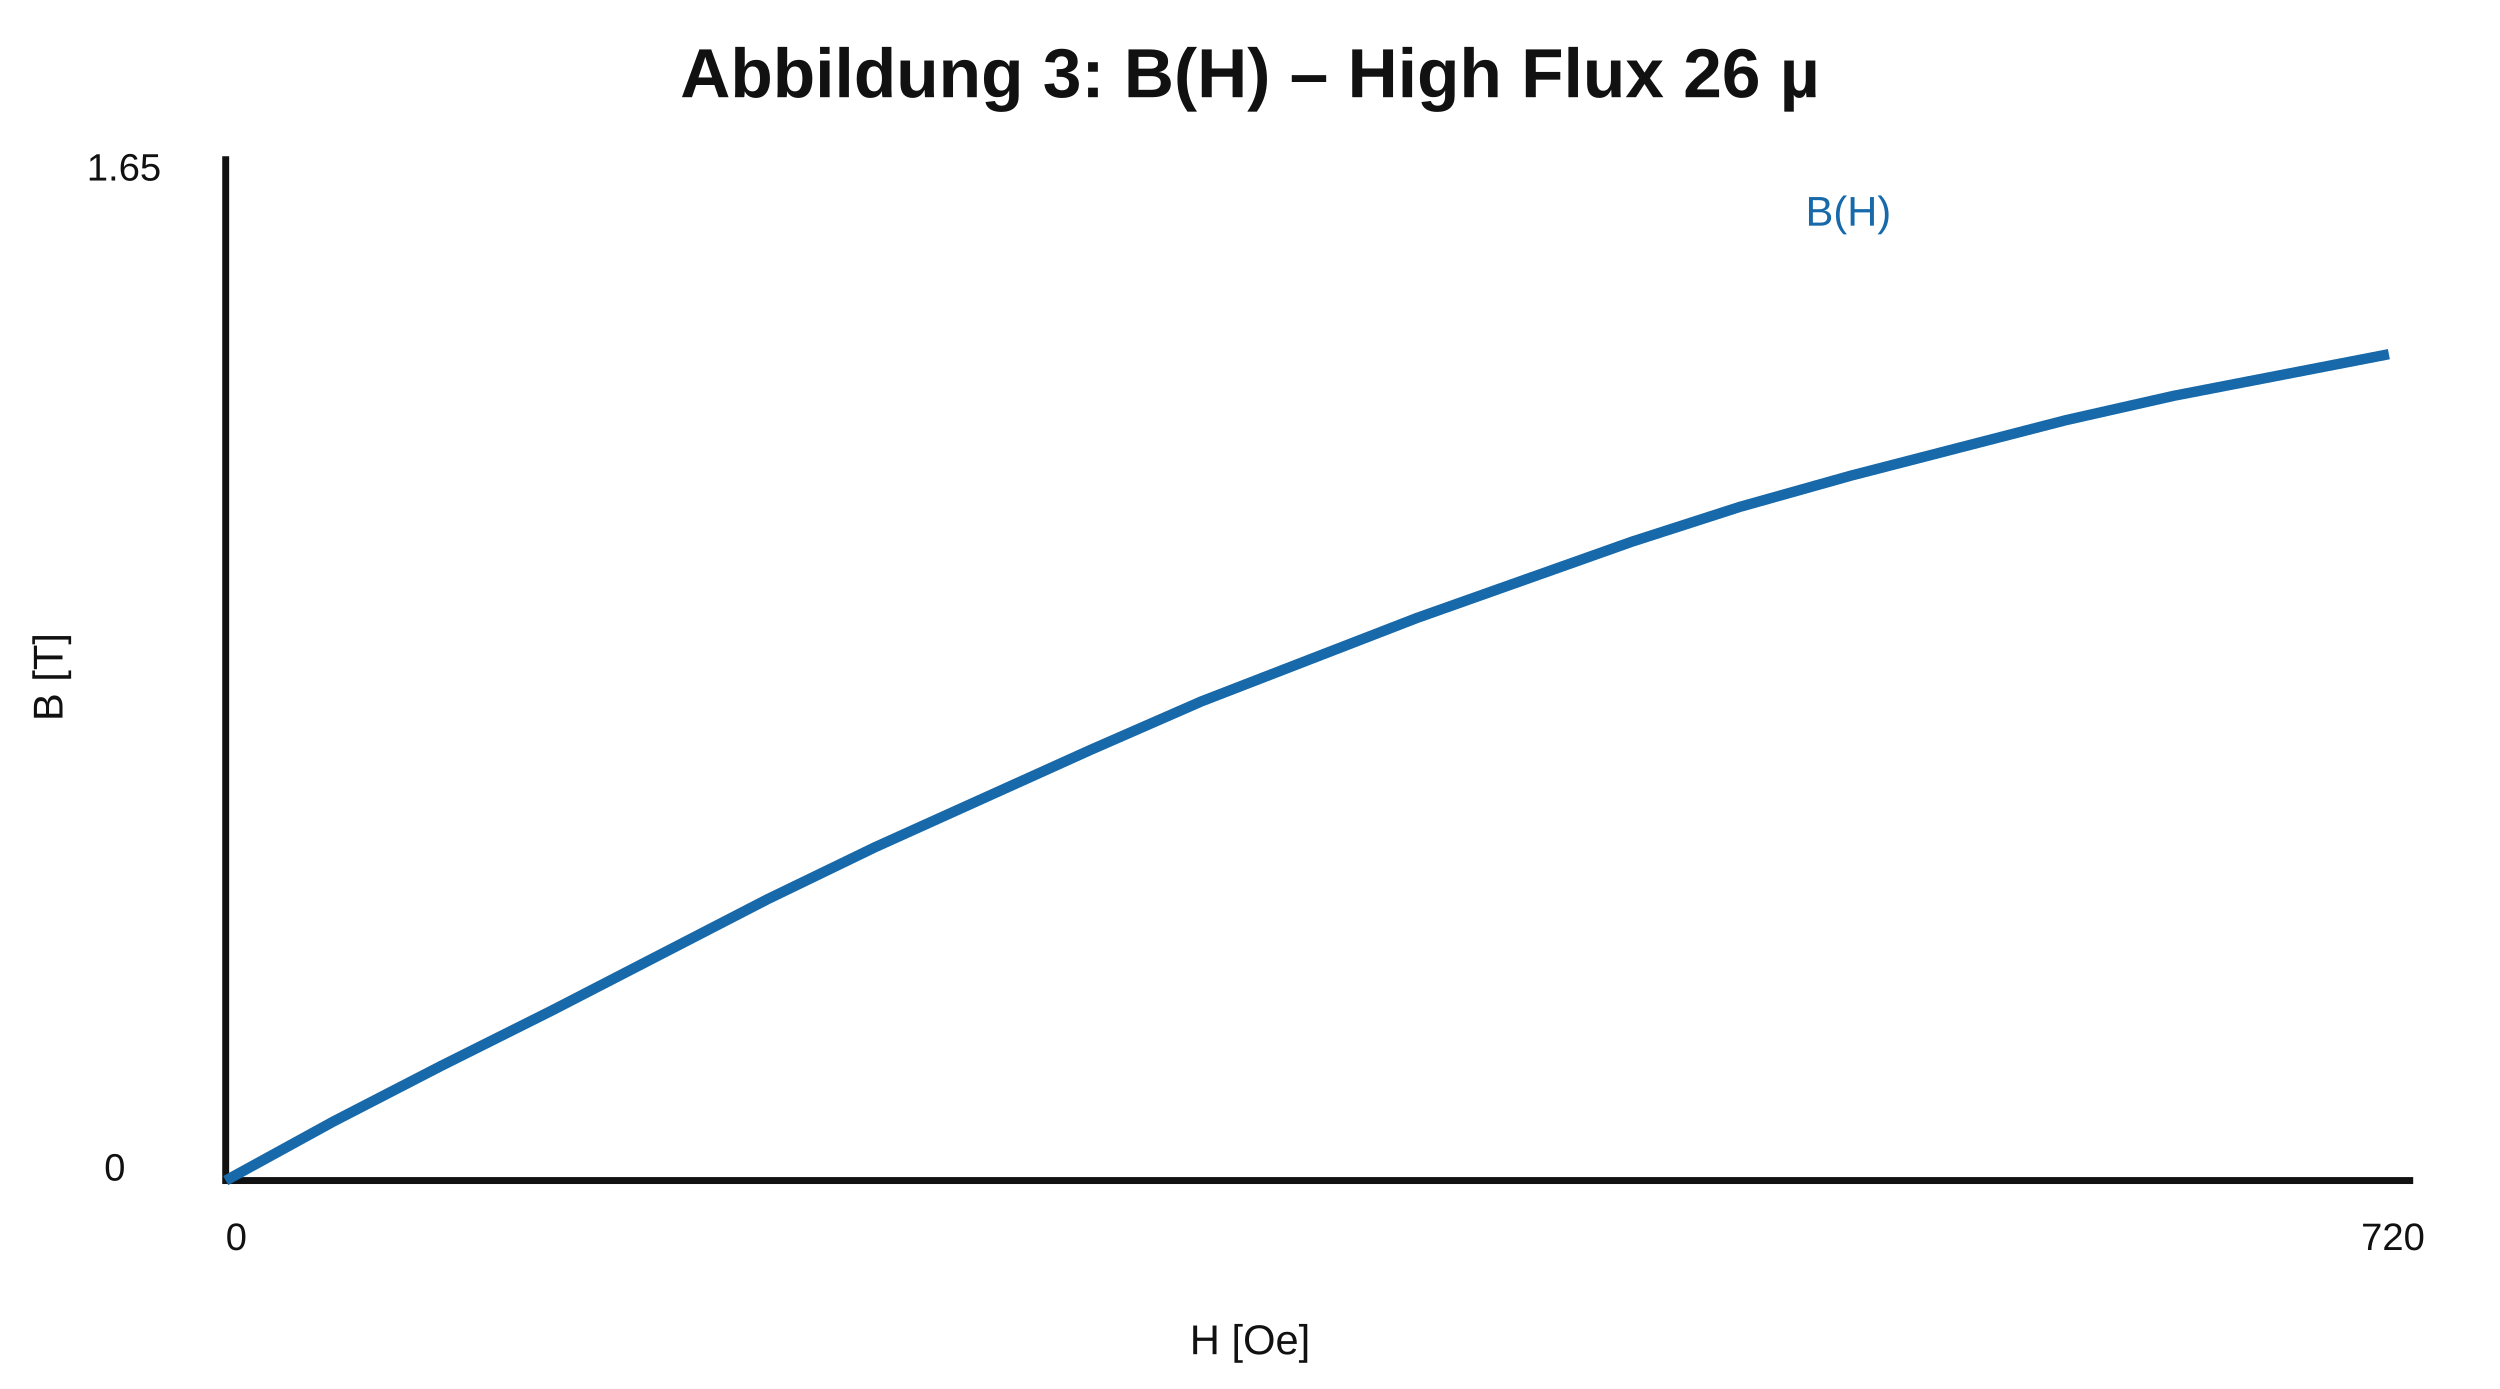
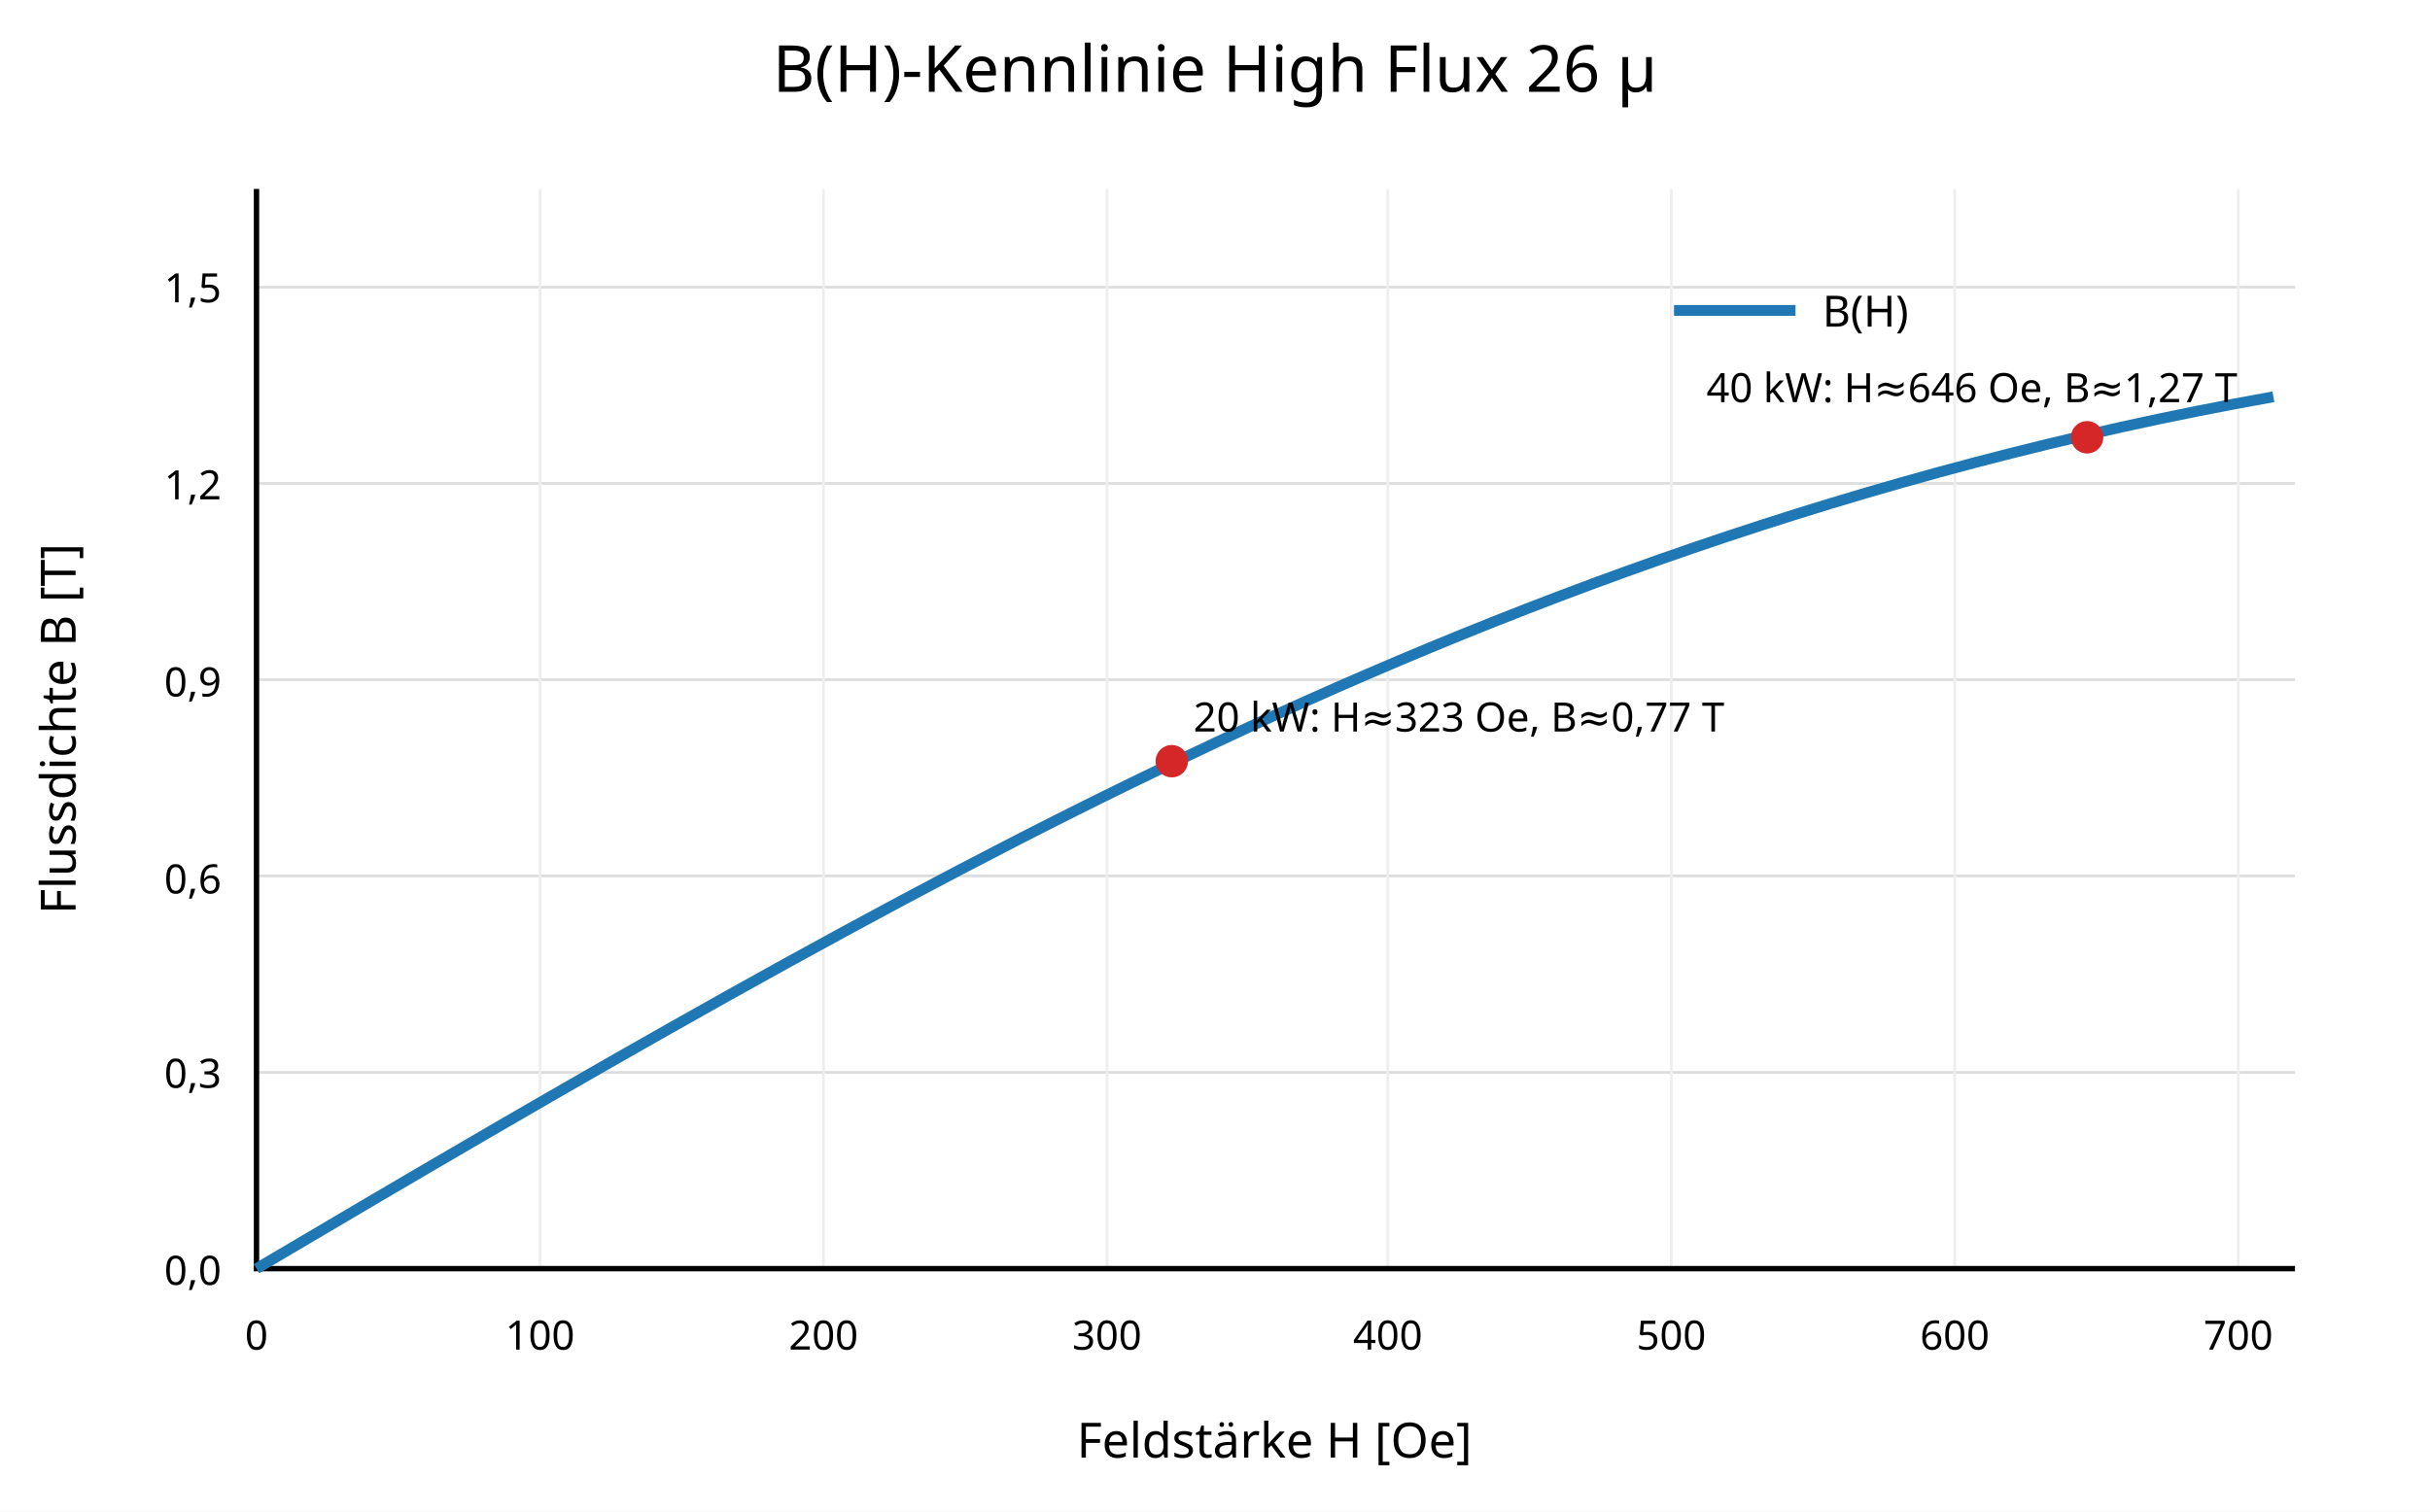
- <svg xmlns="http://www.w3.org/2000/svg" viewBox="0 0 720 400">
-   <rect width="100%" height="100%" fill="white" />
-   <g font-family="Arial" fill="#111">
-     <text x="360" y="28" text-anchor="middle" font-size="20" font-weight="700">Abbildung 3: B(H) – High Flux 26 µ</text>
-     <path d="M65 45V340H695" fill="none" stroke="#111" stroke-width="2" />
-     <text x="360" y="390" text-anchor="middle">H [Oe]</text>
-     <text x="18" y="195" transform="rotate(-90 18 195)" text-anchor="middle">B [T]</text>
-     <polyline points="65,340 96,323 127,307 159,291 190,275 221,259 252,244 283,230 314,216 346,202 377,190 408,178 439,167 470,156 501,146 533,137 564,129 595,121 626,114 657,108 688,102" fill="none" stroke="#1769aa" stroke-width="3" />
-     <text x="520" y="65" fill="#1769aa">B(H)</text>
-     <text x="65" y="360" font-size="11">0</text>
-     <text x="680" y="360" font-size="11">720</text>
-     <text x="30" y="340" font-size="11">0</text>
-     <text x="25" y="52" font-size="11">1.65</text>
+ <svg xmlns="http://www.w3.org/2000/svg" viewBox="0 0 900 560">
+   <rect width="900" height="560" fill="white" />
+   <text x="450" y="34" text-anchor="middle" font-family="sans-serif" font-size="24">B(H)-Kennlinie High Flux 26 µ</text>
+   <line x1="95" y1="470" x2="850" y2="470" stroke="#ddd" />
+   <line x1="95" y1="397.3" x2="850" y2="397.3" stroke="#ddd" />
+   <line x1="95" y1="324.5" x2="850" y2="324.5" stroke="#ddd" />
+   <line x1="95" y1="251.8" x2="850" y2="251.8" stroke="#ddd" />
+   <line x1="95" y1="179.1" x2="850" y2="179.1" stroke="#ddd" />
+   <line x1="95" y1="106.4" x2="850" y2="106.4" stroke="#ddd" />
+   <g font-family="sans-serif" font-size="15">
+     <text x="82" y="476" text-anchor="end">0,0</text>
+     <text x="82" y="403" text-anchor="end">0,3</text>
+     <text x="82" y="331" text-anchor="end">0,6</text>
+     <text x="82" y="258" text-anchor="end">0,9</text>
+     <text x="82" y="185" text-anchor="end">1,2</text>
+     <text x="82" y="112" text-anchor="end">1,5</text>
+     <text x="95" y="500" text-anchor="middle">0</text>
+     <text x="200" y="500" text-anchor="middle">100</text>
+     <text x="305" y="500" text-anchor="middle">200</text>
+     <text x="410" y="500" text-anchor="middle">300</text>
+     <text x="514" y="500" text-anchor="middle">400</text>
+     <text x="619" y="500" text-anchor="middle">500</text>
+     <text x="724" y="500" text-anchor="middle">600</text>
+     <text x="829" y="500" text-anchor="middle">700</text>
  </g>
+   <g stroke="#eee">
+     <line x1="95" y1="70" x2="95" y2="470" />
+     <line x1="200" y1="70" x2="200" y2="470" />
+     <line x1="305" y1="70" x2="305" y2="470" />
+     <line x1="410" y1="70" x2="410" y2="470" />
+     <line x1="514" y1="70" x2="514" y2="470" />
+     <line x1="619" y1="70" x2="619" y2="470" />
+     <line x1="724" y1="70" x2="724" y2="470" />
+     <line x1="829" y1="70" x2="829" y2="470" />
+   </g>
+   <path d="M95 70V470H850" fill="none" stroke="black" stroke-width="2" />
+   <path d="M95 470 C210 402 330 332 440 280 C555 225 690 174 842 147" fill="none" stroke="#1f77b4" stroke-width="4" />
+   <circle cx="434" cy="282" r="6" fill="#d62728" />
+   <text x="442" y="271" font-family="sans-serif" font-size="15">20 kW: H≈323 Oe, B≈0,77 T</text>
+   <circle cx="773" cy="162" r="6" fill="#d62728" />
+   <text x="632" y="149" font-family="sans-serif" font-size="15">40 kW: H≈646 Oe, B≈1,27 T</text>
+   <line x1="620" y1="115" x2="665" y2="115" stroke="#1f77b4" stroke-width="4" />
+   <text x="675" y="121" font-family="sans-serif" font-size="16">B(H)</text>
+   <text x="472" y="540" text-anchor="middle" font-family="sans-serif" font-size="18">Feldstärke H [Oe]</text>
+   <text transform="translate(28 270) rotate(-90)" text-anchor="middle" font-family="sans-serif" font-size="18">Flussdichte B [T]</text>
</svg>
